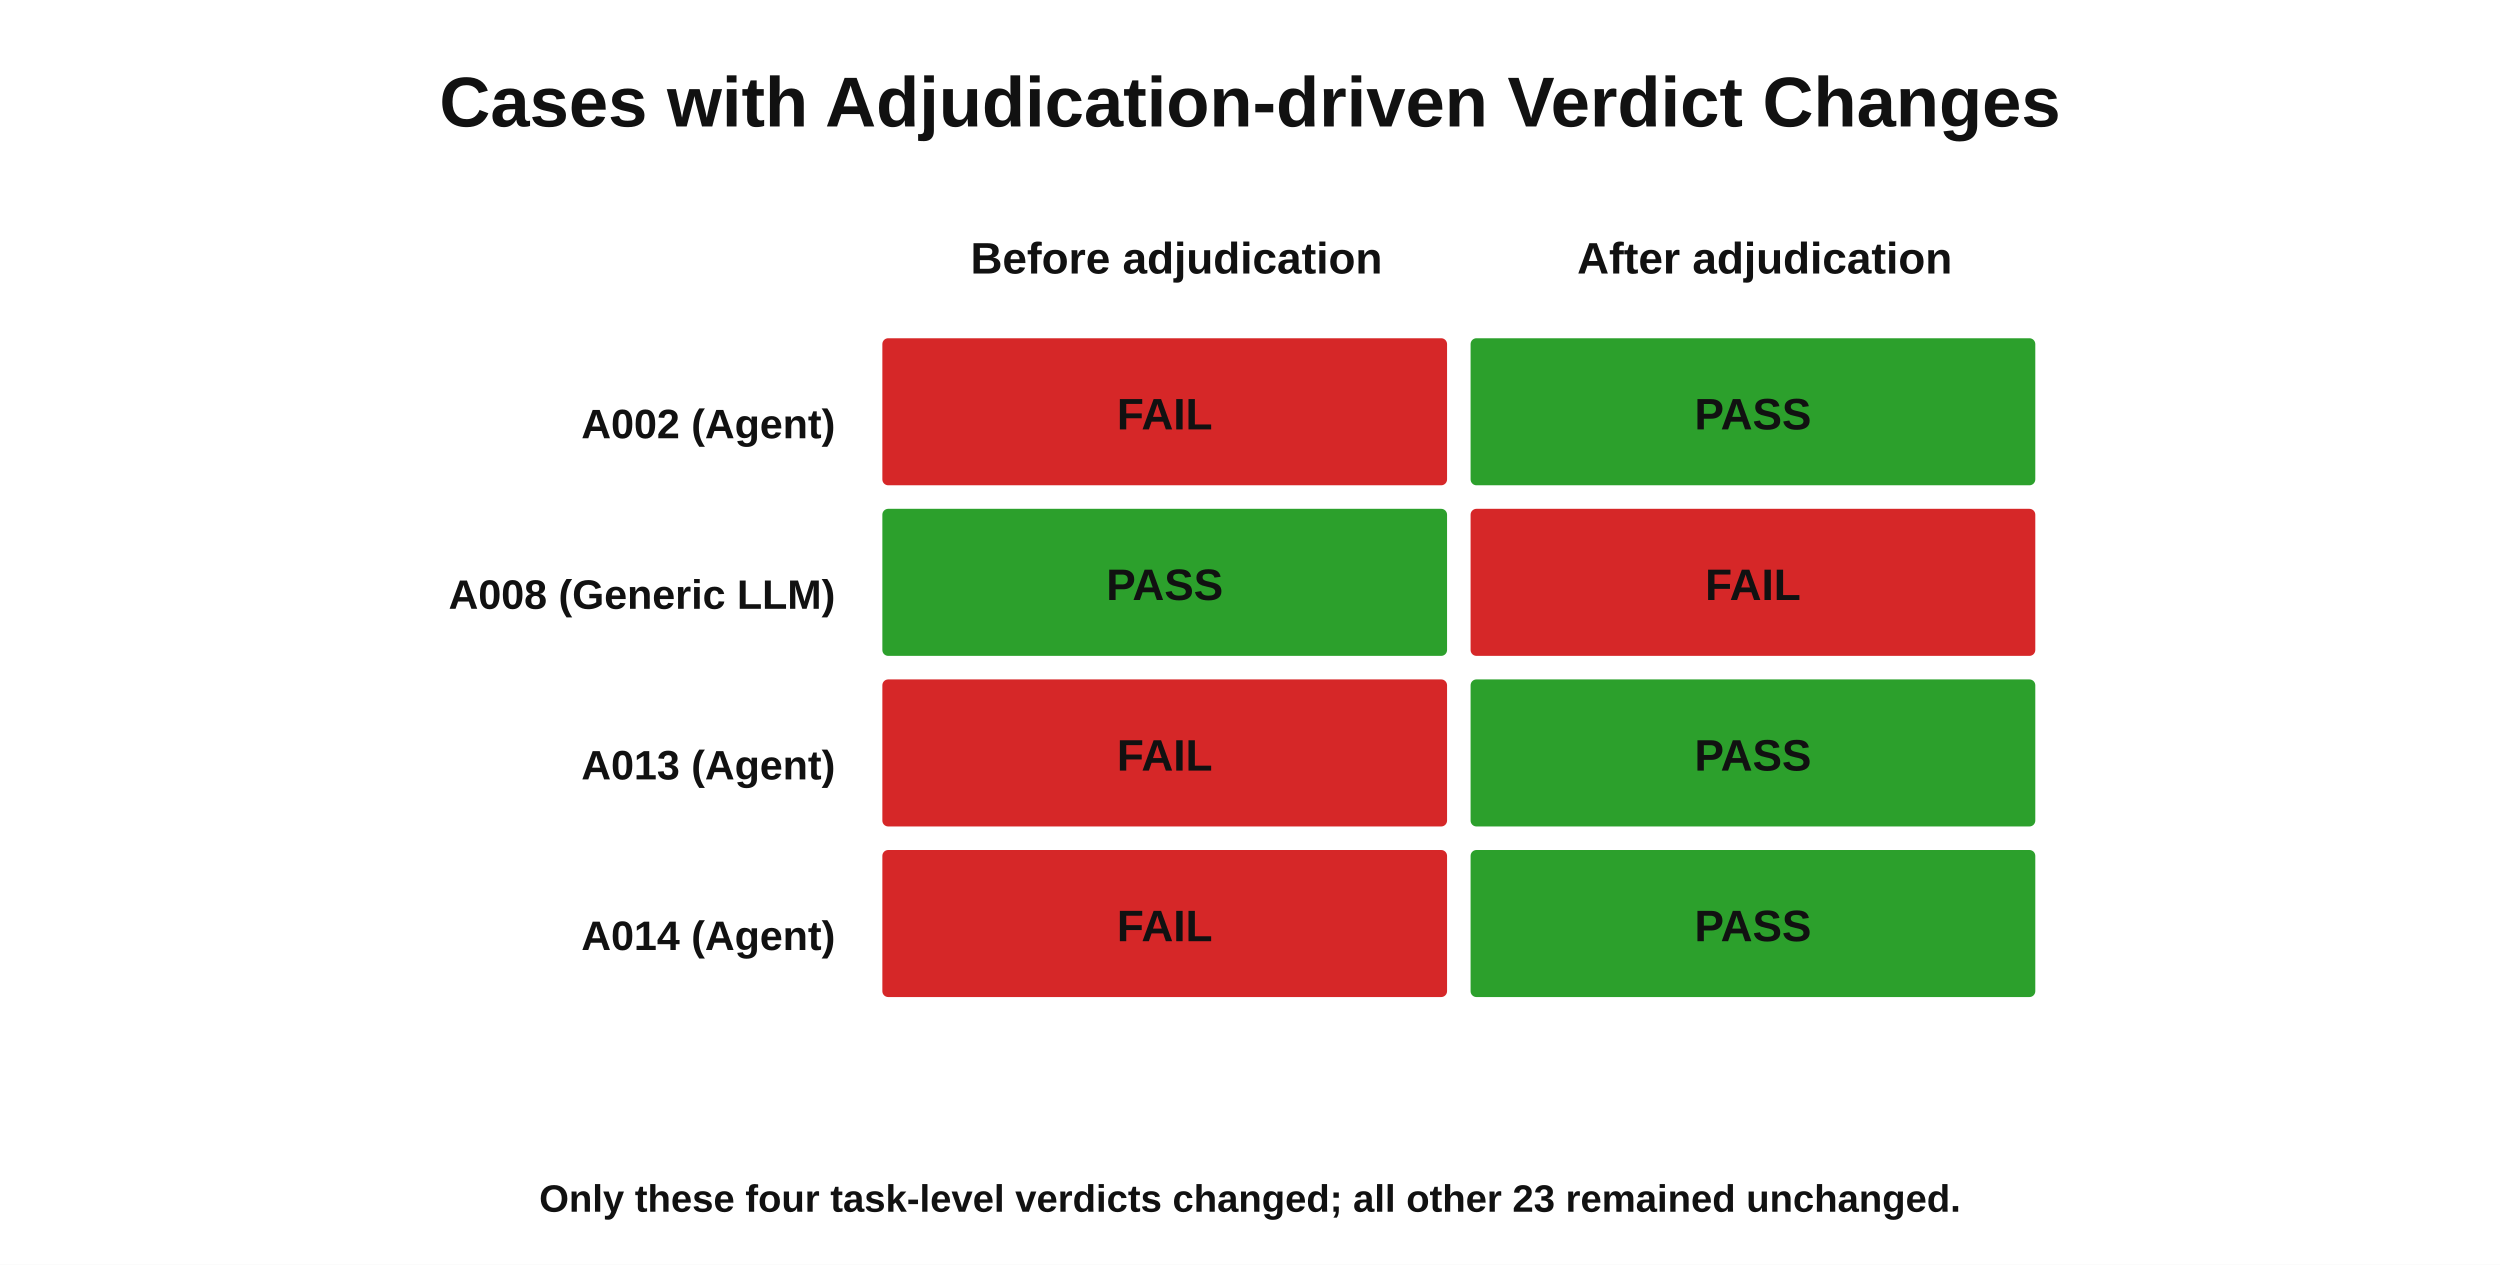
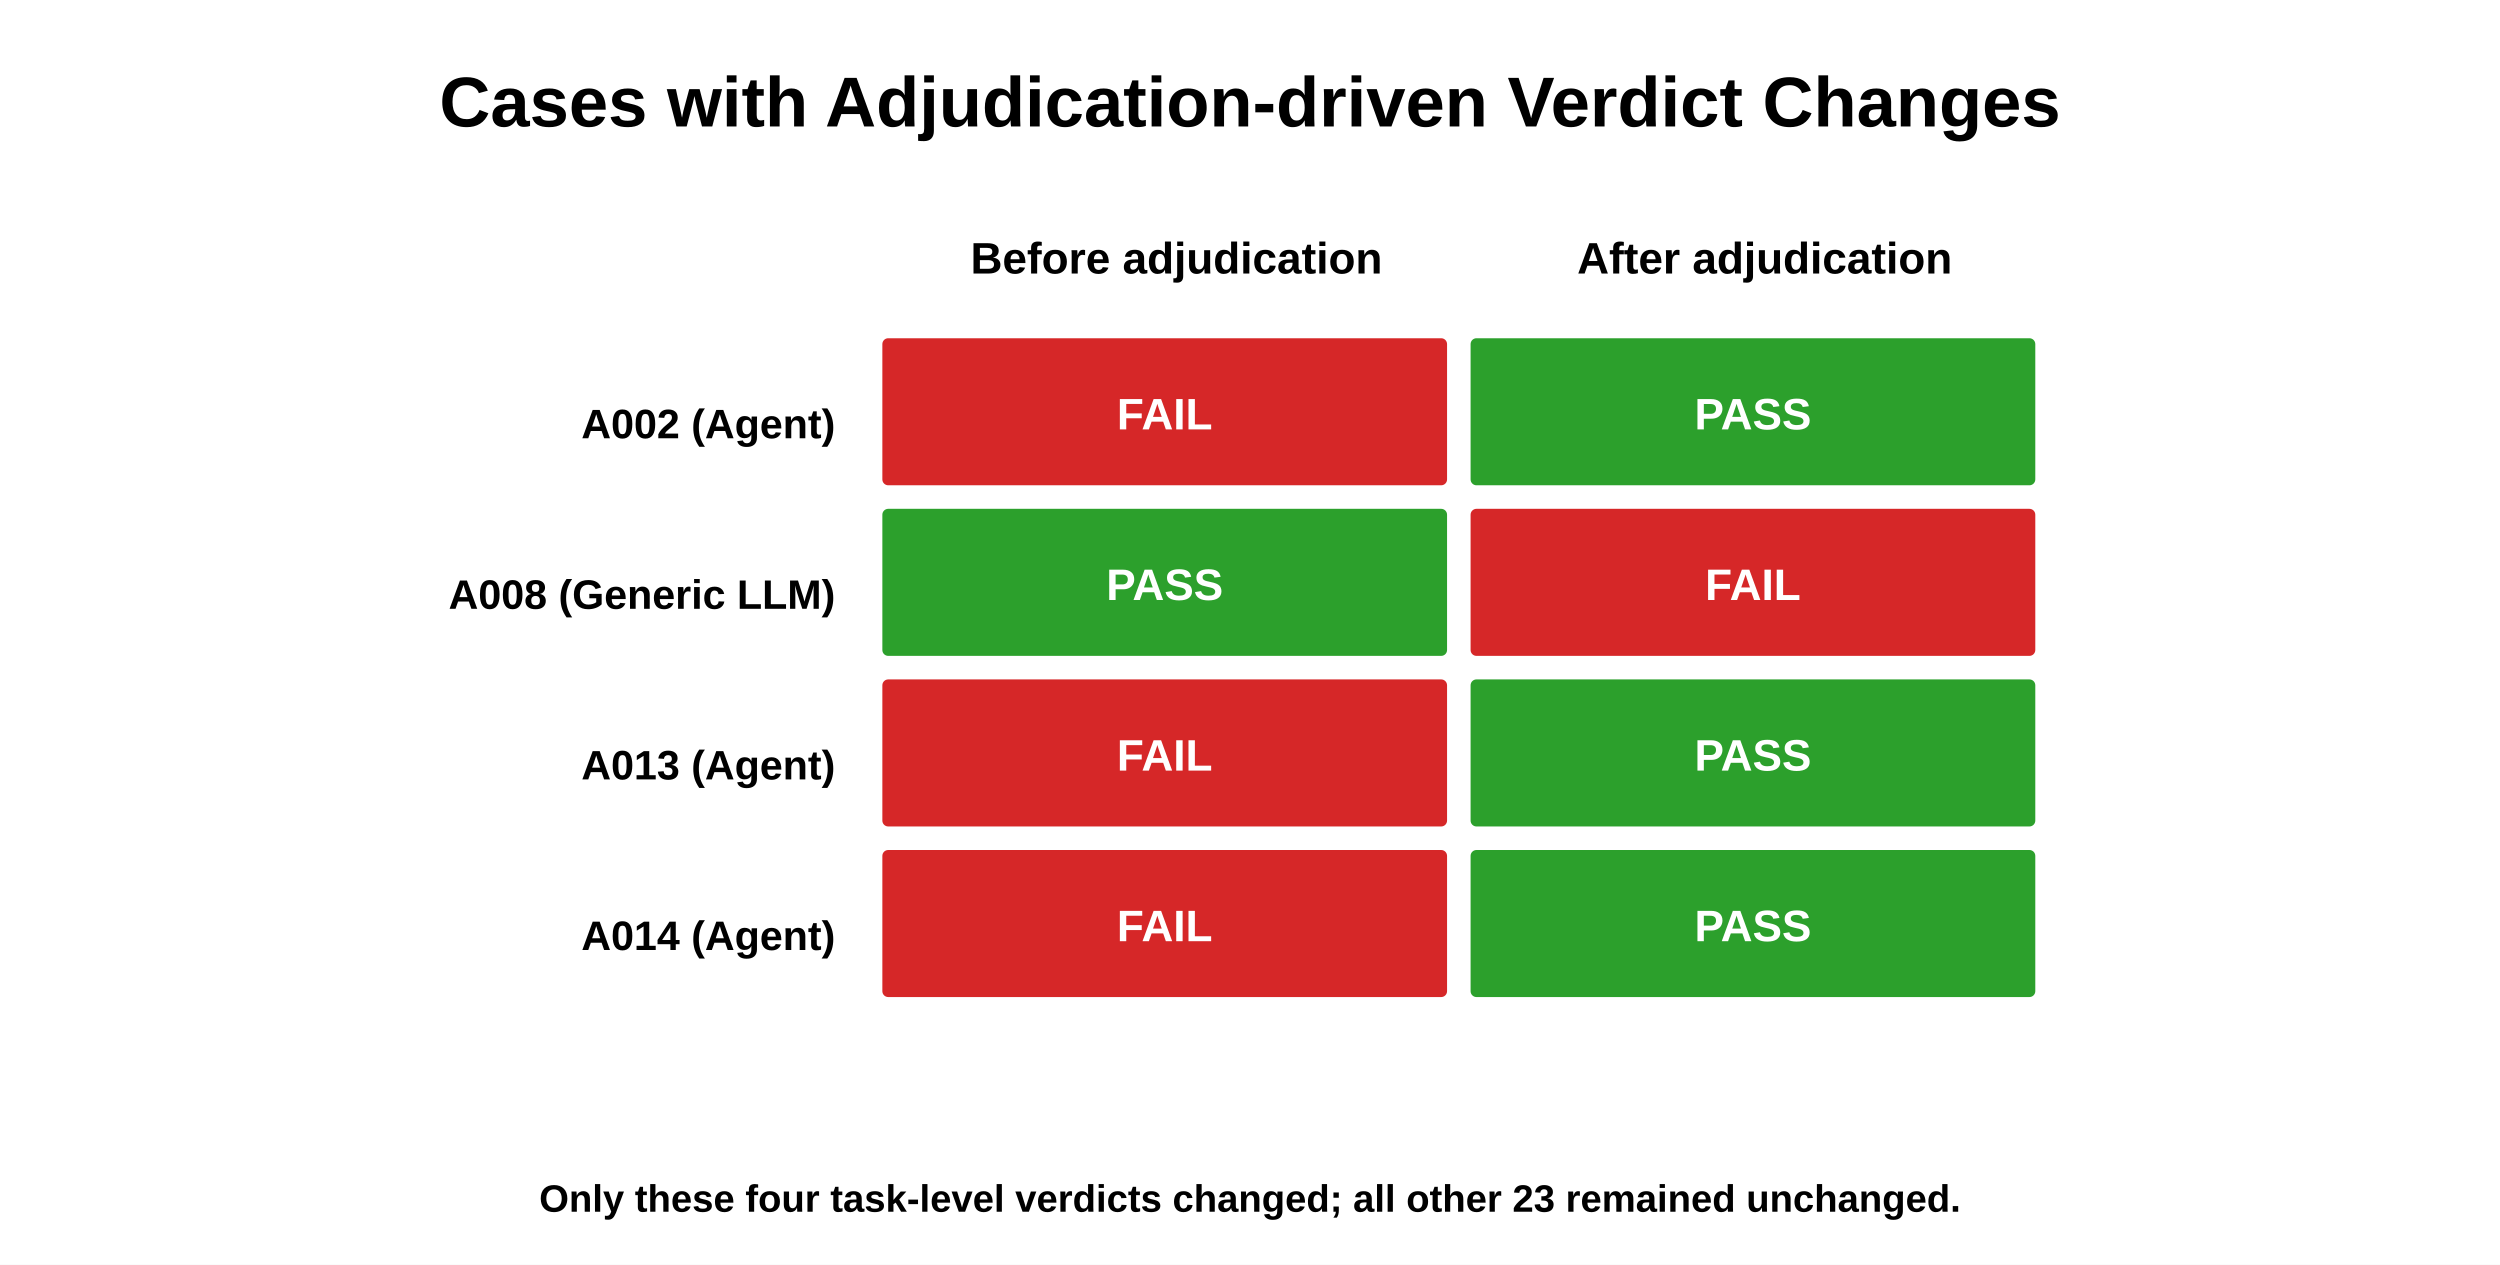
<svg xmlns="http://www.w3.org/2000/svg" width="850" height="430" viewBox="0 0 850 430">
  <rect width="100%" height="100%" fill="#ffffff" />
-   <style>text{font-family:Arial,Arimo,sans-serif;font-weight:700;fill:#111111}.grid{stroke:#dddddd;stroke-width:1}.axis{stroke:#222222;stroke-width:1.8}.legend{font-size:15px}</style>
+   <style>text{font-family:Arial,Arimo,sans-serif;font-weight:700}.grid{stroke:#dddddd;stroke-width:1}.axis{stroke:#222222;stroke-width:1.8}.legend{font-size:15px}</style>
  <text x="425" y="43" font-size="24" text-anchor="middle">Cases with Adjudication-driven Verdict Changes</text>
  <text x="400" y="93" font-size="15" text-anchor="middle">Before adjudication</text>
  <text x="600" y="93" font-size="15" text-anchor="middle">After adjudication</text>
  <text x="284" y="149" font-size="14" text-anchor="end">A002 (Agent)</text>
  <rect x="300" y="115" width="192" height="50" rx="2" fill="#d62728" />
  <text x="396" y="146" font-size="15" text-anchor="middle" fill="#ffffff">FAIL</text>
  <rect x="500" y="115" width="192" height="50" rx="2" fill="#2ca02c" />
  <text x="596" y="146" font-size="15" text-anchor="middle" fill="#ffffff">PASS</text>
  <text x="284" y="207" font-size="14" text-anchor="end">A008 (Generic LLM)</text>
  <rect x="300" y="173" width="192" height="50" rx="2" fill="#2ca02c" />
  <text x="396" y="204" font-size="15" text-anchor="middle" fill="#ffffff">PASS</text>
  <rect x="500" y="173" width="192" height="50" rx="2" fill="#d62728" />
  <text x="596" y="204" font-size="15" text-anchor="middle" fill="#ffffff">FAIL</text>
  <text x="284" y="265" font-size="14" text-anchor="end">A013 (Agent)</text>
  <rect x="300" y="231" width="192" height="50" rx="2" fill="#d62728" />
  <text x="396" y="262" font-size="15" text-anchor="middle" fill="#ffffff">FAIL</text>
  <rect x="500" y="231" width="192" height="50" rx="2" fill="#2ca02c" />
  <text x="596" y="262" font-size="15" text-anchor="middle" fill="#ffffff">PASS</text>
  <text x="284" y="323" font-size="14" text-anchor="end">A014 (Agent)</text>
  <rect x="300" y="289" width="192" height="50" rx="2" fill="#d62728" />
  <text x="396" y="320" font-size="15" text-anchor="middle" fill="#ffffff">FAIL</text>
  <rect x="500" y="289" width="192" height="50" rx="2" fill="#2ca02c" />
  <text x="596" y="320" font-size="15" text-anchor="middle" fill="#ffffff">PASS</text>
  <text x="425" y="412" font-size="13" text-anchor="middle">Only these four task-level verdicts changed; all other 23 remained unchanged.</text>
</svg>
